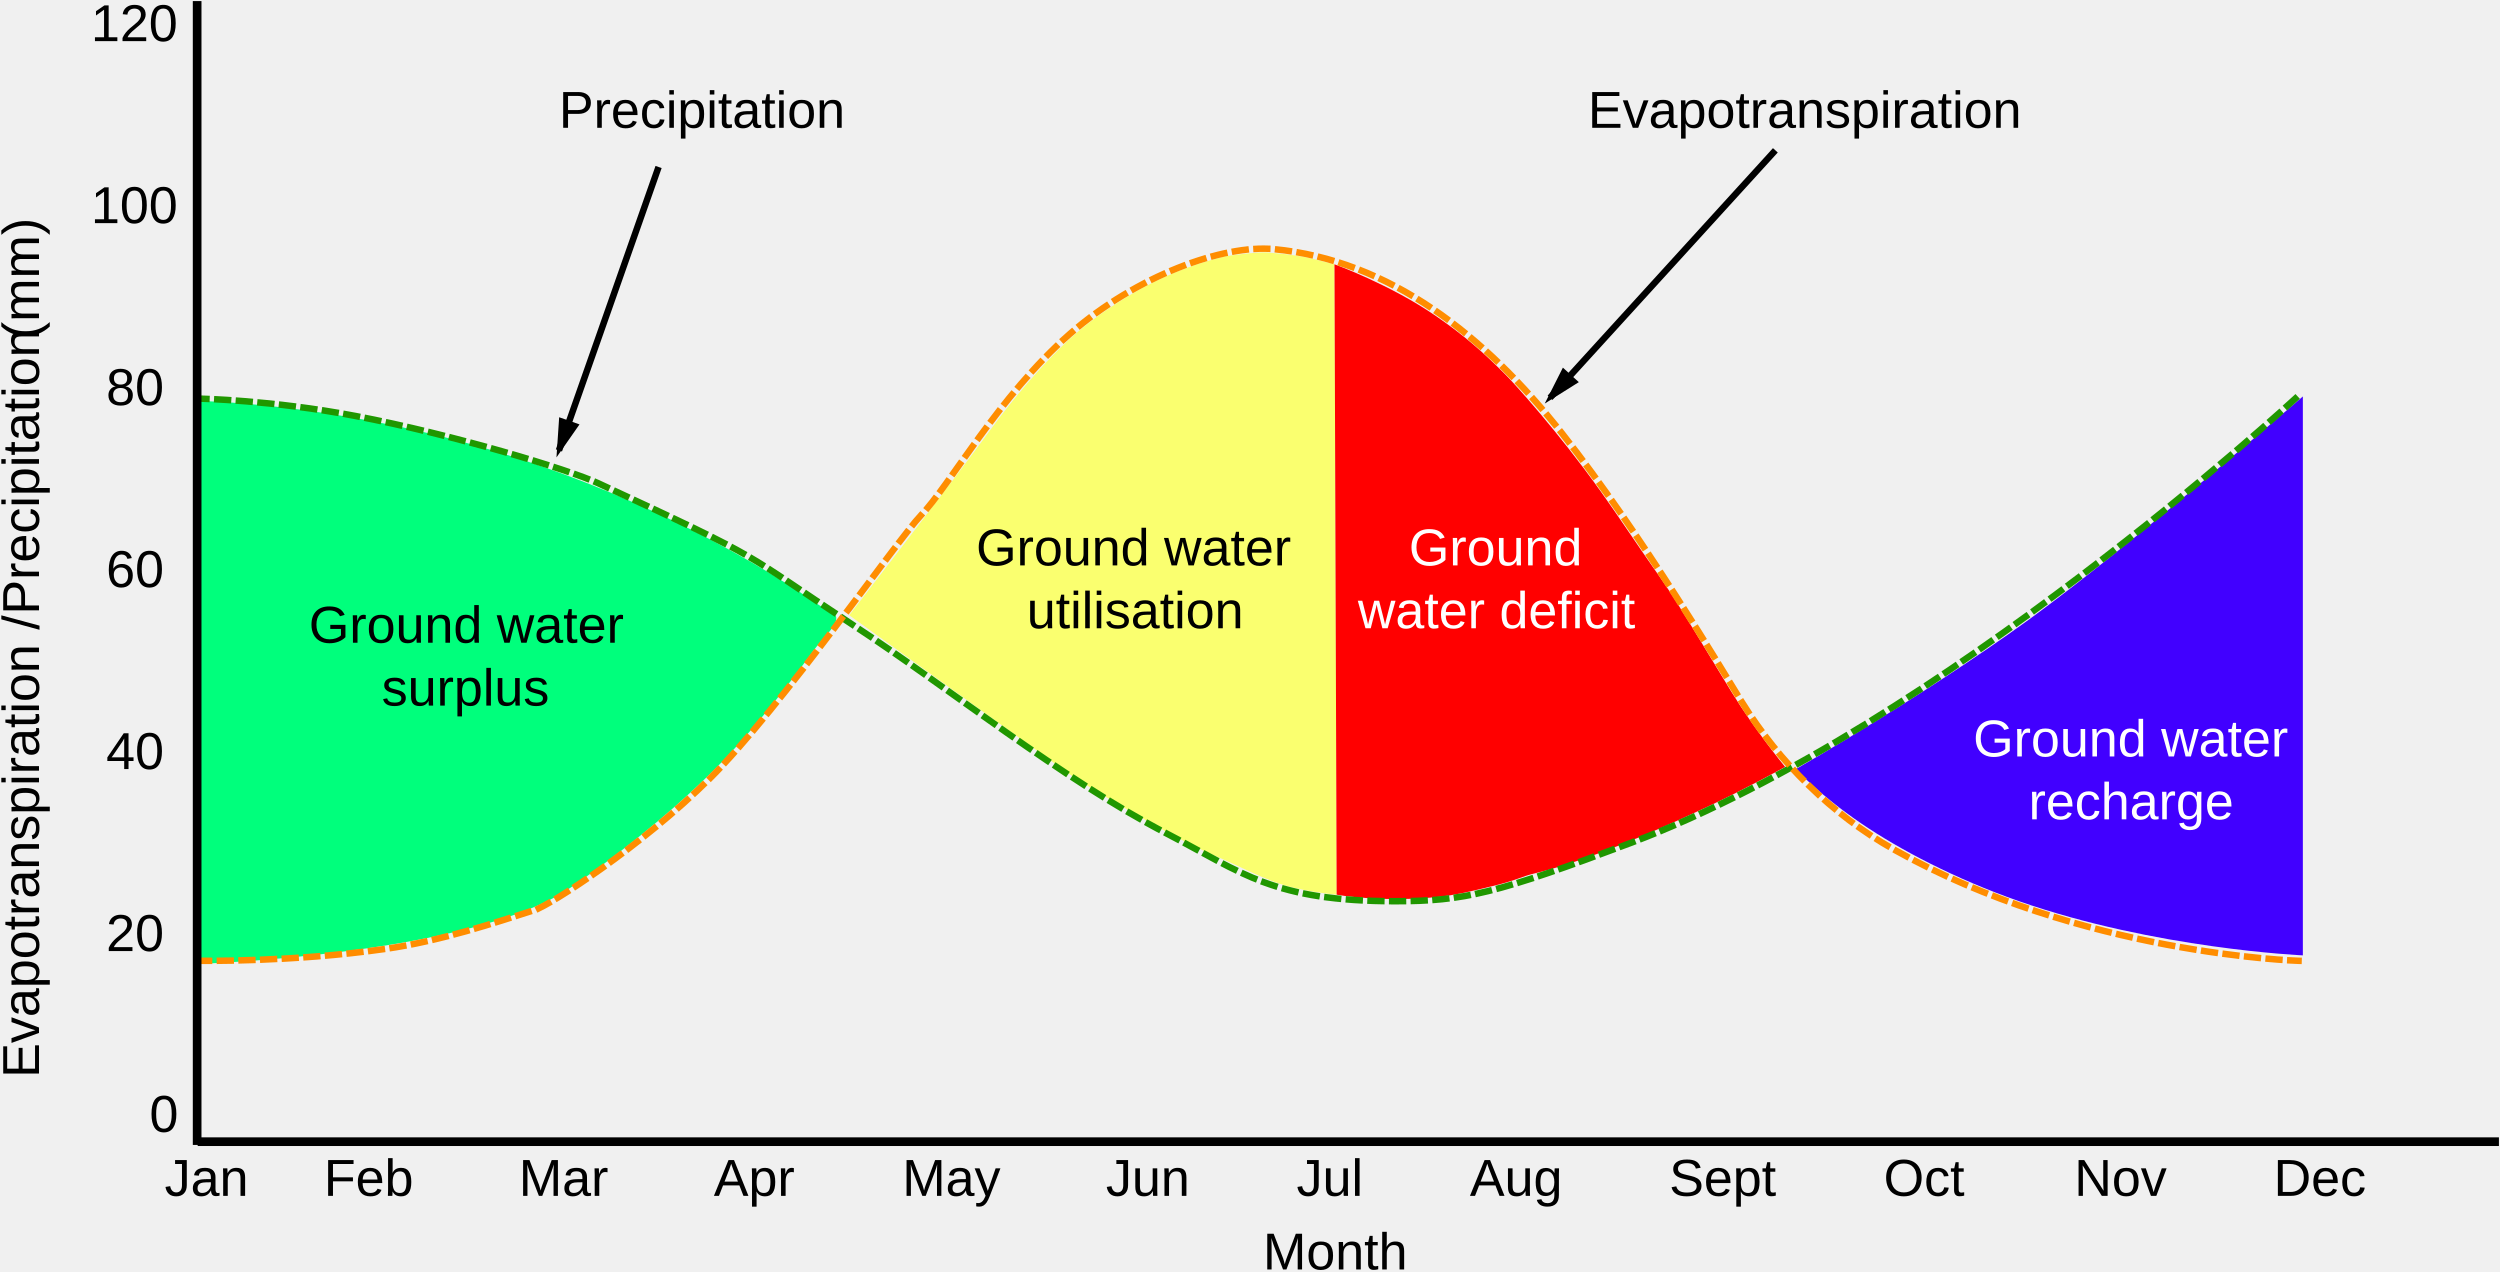
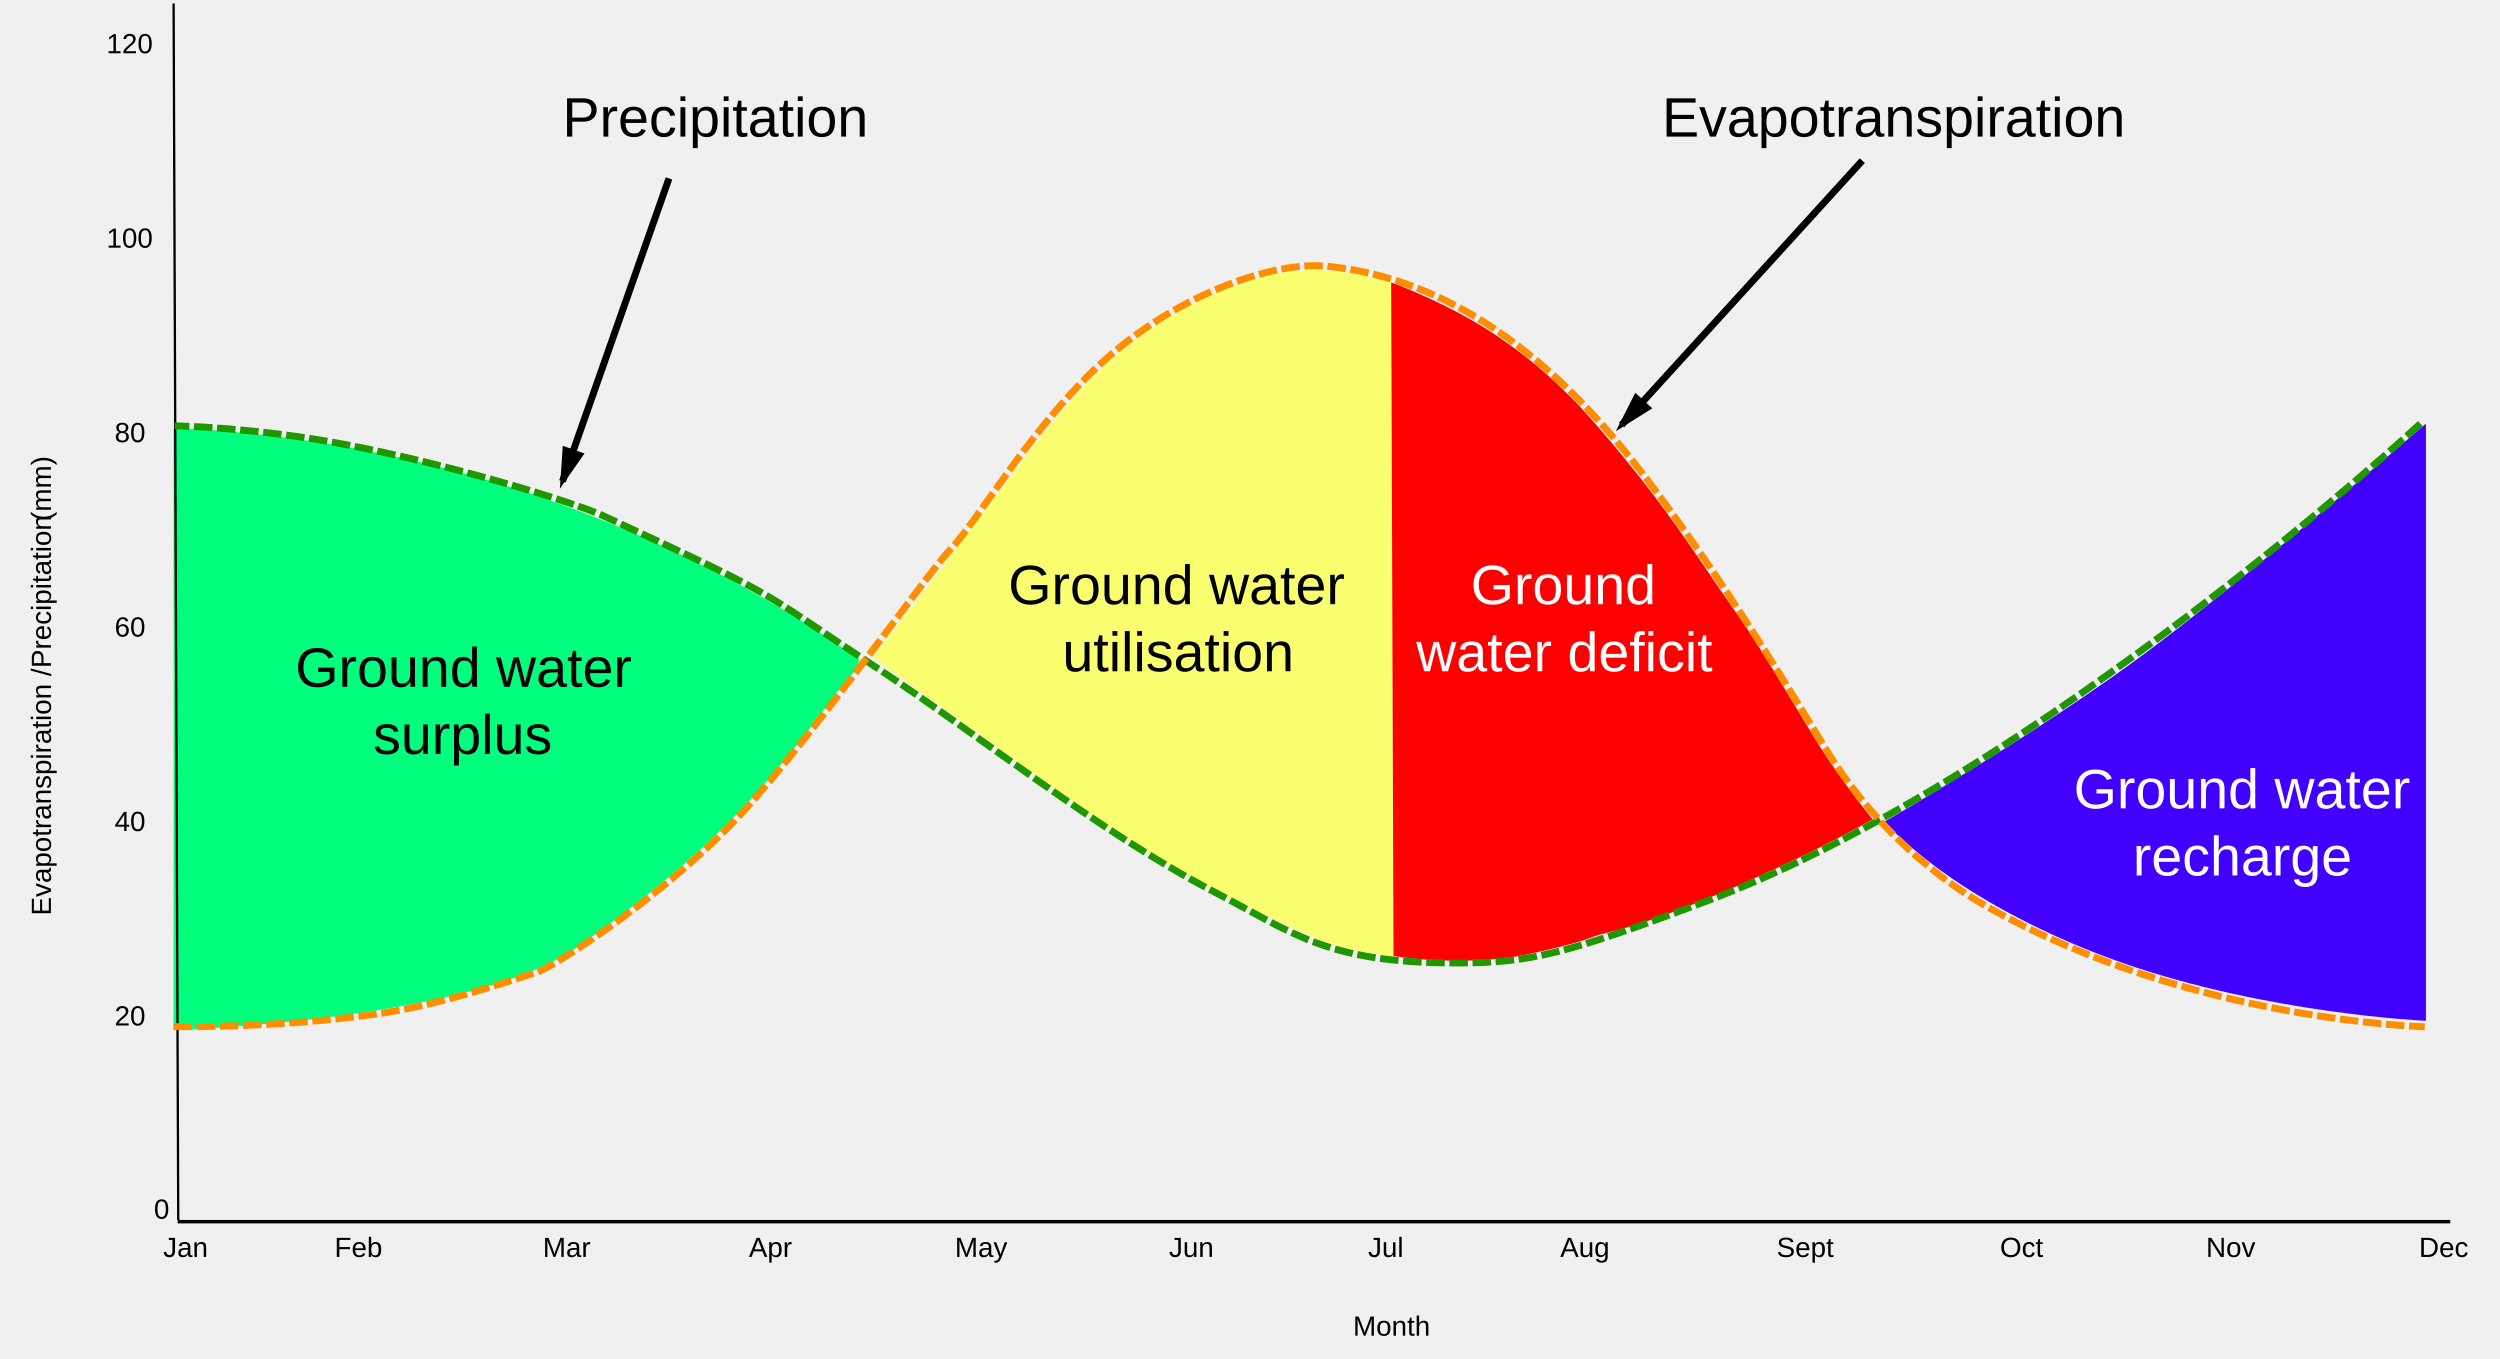
- <svg xmlns="http://www.w3.org/2000/svg" width="1154px" height="587px" viewBox="0 0 1154 587" version="1.1">
+ <svg xmlns="http://www.w3.org/2000/svg" width="1080px" height="587px" viewBox="0 0 1080 587" version="1.1">
  <description>Created with Sketch (http://www.bohemiancoding.com/sketch)</description>
-   <style>text{font-family:"Helvetica Neue","Arial",sans-serif;font-size:24px;font-weight:lighter;}</style>
-   <style>text{font-family:"Helvetica Neue","Arial",sans-serif;font-size:24px;font-weight:lighter;}</style>
+   <style>text{font-family:"Helvetica Neue","Arial",sans-serif;font-weight:lighter;}g#labels&gt;text{font-size:24px;}g#axis-labels text{font-size:12px}</style>
  <g id="Page-1" stroke="none" stroke-width="1" fill="none" fill-rule="evenodd">
-     <g id="Axis-Labels" transform="translate(-5, -4)" fill="#000000">
-       <text id="120">
-         <tspan x="47" y="23">120</tspan>
+     <g id="zones" transform="translate(75, 116)">
+       <path d="M0 69C0 69 65.08 69.707 140.968 93 192.67 108.87 247.206 134.393 292 166 293.212 166.855 295.897 167.38 296 169 296.276 173.353 291.243 176.477 285 185 274.393 199.48 258.461 220.679 239 240 216.819 262.022 190.648 282.013 173 294 127.363 325 0 329 0 329L0 69Z" id="Surplus" fill="#00FF7C" />
+       <path d="M302 168C302 168 353 102 366 84 379 66 391.098 52.953 399 45 411.457 32.463 428.471 21.138 443 14 457.674 6.791 469.818 3.828 473 3 474.576 2.59 476 2 486 1 496 2.5114872e-8 495.22 0.756 500 1 503.007 1.153 512.143 2.528 514 3 520.673 4.696 526 6 526 6L527 297C527 297 519.833 296.546 508 294 495.768 291.368 481.719 283.586 473 280 448.821 270.056 406 243 406 243L302 168Z" id="Utilisation" fill="#FAFF6F" />
+       <path d="M526 6C526 6 551.883 15.38 573 30 586 39 594 46 605 57 608.649 60.649 629.148 83.13 649 111 658.414 124.216 662.796 131.28 678 153 685 163 698 185 709 203 720 221 734 238 734 238 734 238 716.065 248.012 699 256 688.358 260.982 648.335 280.024 619 287 611.414 288.804 611.433 289.961 599 293 586.567 296.039 581.063 297.255 574 298 547.968 300.747 527 297 527 297L526 6Z" id="Deficit" fill="#FF0000" />
+       <path d="M856 163C905 126 973 67 973 67L973 325C973 325 905 322 842 300 812.268 289.617 786.7 276.069 769 264 749.195 250.496 739 239 739 239 739 239 807 200 856 163Z" id="Recharge" fill="#4100FF" />
+     </g>
+     <path d="M77 527L75 1.5 77 527ZM1057.075 527.501L78.175 527.501 77.25 527.501 77.25 528 78.175 528 1057.075 528 1058 528 1058 527.501 1057.075 527.501Z" id="Axis" stroke="#000000" stroke-linecap="square" />
+     <g id="axis-labels" transform="translate(10, 11)" fill="#000000">
+       <g id="y-axis">
+         <text id="120">
+           <tspan x="36" y="12">120</tspan>
+         </text>
+         <text id="100">
+           <tspan x="36" y="96">100</tspan>
+         </text>
+         <text id="80">
+           <tspan x="39.5" y="180">80</tspan>
+         </text>
+         <text id="60">
+           <tspan x="39.5" y="264">60</tspan>
+         </text>
+         <text id="40">
+           <tspan x="39.5" y="348">40</tspan>
+         </text>
+         <text id="20">
+           <tspan x="39.5" y="432">20</tspan>
+         </text>
+         <text id="0">
+           <tspan x="56.5" y="515.484">0</tspan>
+         </text>
+         <text id="Evapotranspiration-/" transform="translate(9.5, 284.5) rotate(-90) translate(-9.5, -284.5) ">
+           <tspan x="-90.5" y="287">Evapotranspiration / </tspan>
+           <tspan x="16.408" y="287">Precipitation</tspan>
+           <tspan x="79.984" y="287"> (mm)</tspan>
+         </text>
+       </g>
+       <g id="x-axis" transform="translate(61, 520)">
+         <text id="Jan">
+           <tspan x="-0.5" y="12">Jan</tspan>
+         </text>
+         <text id="Feb">
+           <tspan x="73.5" y="12">Feb</tspan>
+         </text>
+         <text id="Mar">
+           <tspan x="163.5" y="12">Mar</tspan>
+         </text>
+         <text id="Apr">
+           <tspan x="252.5" y="12">Apr</tspan>
+         </text>
+         <text id="May">
+           <tspan x="341.5" y="12">May</tspan>
+         </text>
+         <text id="Jun">
+           <tspan x="434" y="12">Jun</tspan>
+         </text>
+         <text id="Jul">
+           <tspan x="520" y="12">Jul</tspan>
+         </text>
+         <text id="Aug">
+           <tspan x="603" y="12">Aug</tspan>
+         </text>
+         <text id="Sept">
+           <tspan x="696.5" y="12">Sept</tspan>
+         </text>
+         <text id="Oct">
+           <tspan x="793" y="12">Oct</tspan>
+         </text>
+         <text id="Nov">
+           <tspan x="882" y="12">Nov</tspan>
+         </text>
+         <text id="Dec">
+           <tspan x="974" y="12">Dec</tspan>
+         </text>
+         <text id="Month">
+           <tspan x="513.5" y="46">Month</tspan>
+         </text>
+       </g>
+     </g>
+     <g id="curves" transform="translate(76, 115)" stroke-width="3" stroke-linecap="square" stroke-dasharray="5">
+       <path d="M968.5 69C968.5 69 805 220 662 274 599.948 297.432 584.7 301 553 301 497 301 482.696 288.066 448 270 398.354 244.149 347.427 202.817 302 173 249.971 138.849 265 145 185 108 171.363 101.693 118.617 85.689 73 77 34.488 69.665 1 69 1 69" id="Precipitation-Line" stroke="#209700" />
+       <path d="M0.5 328.5C0.5 328.5 43.378 329.24 87 323 112.422 319.364 137.59 310.891 156 305 162.623 302.881 204.427 276.39 237 244 269.218 211.964 324.189 133.069 334 123 346.947 109.712 369.992 67.853 403 39 433.607 12.246 473.816-2.202 497-0 550.417 5.073 594.422 39.806 630 85 667 132 704.612 195.451 713 209 730.187 236.761 754.513 260.972 783 277 869.611 325.73 970 328.5 970 328.5" id="Evapotranspiration-Line" stroke="#FF8D00" />
+     </g>
+     <g id="labels" transform="translate(95, 36)">
+       <text id="Precipitation" fill="#000000">
+         <tspan x="148" y="23">Precipitation</tspan>
      </text>
-       <text id="100">
-         <tspan x="47" y="107">100</tspan>
+       <text id="Evapotranspiration" fill="#000000">
+         <tspan x="623" y="23">Evapotranspiration</tspan>
      </text>
-       <text id="80">
-         <tspan x="54" y="191">80</tspan>
+       <text id="Ground-water-deficit" fill="#FFFFFF">
+         <tspan x="540.346" y="225">Ground </tspan>
+         <tspan x="516.79" y="254">water deficit</tspan>
      </text>
-       <text id="60">
-         <tspan x="54" y="275">60</tspan>
+       <text id="Ground-water-surplus" fill="#000000">
+         <tspan x="32.58" y="260.692">Ground water </tspan>
+         <tspan x="66.18" y="289.692">surplus</tspan>
      </text>
-       <text id="40">
-         <tspan x="54" y="359">40</tspan>
+       <text id="Ground-water-utilisa" fill="#000000">
+         <tspan x="340.58" y="225">Ground water </tspan>
+         <tspan x="363.956" y="254">utilisation</tspan>
      </text>
-       <text id="20">
-         <tspan x="54" y="443">20</tspan>
-       </text>
-       <text id="0">
-         <tspan x="74" y="526.484">0</tspan>
-       </text>
-       <text id="Jan">
-         <tspan x="81" y="556">Jan</tspan>
-       </text>
-       <text id="Feb">
-         <tspan x="154.5" y="556">Feb</tspan>
-       </text>
-       <text id="Mar">
-         <tspan x="244.5" y="556">Mar</tspan>
-       </text>
-       <text id="Apr">
-         <tspan x="334.5" y="556">Apr</tspan>
-       </text>
-       <text id="May">
-         <tspan x="421.5" y="556">May</tspan>
-       </text>
-       <text id="Jun">
-         <tspan x="515.5" y="556">Jun</tspan>
-       </text>
-       <text id="Jul">
-         <tspan x="603.5" y="556">Jul</tspan>
-       </text>
-       <text id="Aug">
-         <tspan x="683.5" y="556">Aug</tspan>
-       </text>
-       <text id="Sept">
-         <tspan x="775.5" y="556">Sept</tspan>
-       </text>
-       <text id="Oct">
-         <tspan x="874.5" y="556">Oct</tspan>
-       </text>
-       <text id="Nov">
-         <tspan x="962.5" y="556">Nov</tspan>
-       </text>
-       <text id="Dec">
-         <tspan x="1054.5" y="556">Dec</tspan>
-       </text>
-       <text id="Month">
-         <tspan x="588" y="590">Month</tspan>
-       </text>
-       <text id="Evapotranspiration-/" transform="translate(14.5, 301.5) rotate(-90) translate(-14.5, -301.5) ">
-         <tspan x="-185.5" y="310">Evapotranspiration / </tspan>
-         <tspan x="28.316" y="310">Precipitation</tspan>
-         <tspan x="155.468" y="310"> (mm)</tspan>
+       <text id="Ground-water-recharg" fill="#FFFFFF">
+         <tspan x="800.83" y="313.192">Ground water </tspan>
+         <tspan x="826.378" y="342.192">recharge</tspan>
      </text>
    </g>
-     <path d="M90 185C90 185 155.08 185.707 230.968 209 282.67 224.87 337.206 250.393 382 282 383.212 282.855 385.897 283.38 386 285 386.276 289.353 381.243 292.477 375 301 364.393 315.48 348.461 336.679 329 356 306.819 378.022 280.648 398.013 263 410 217.363 441 90 445 90 445L90 185Z" id="Surplus" fill="#00FF7C" />
-     <path d="M392 284C392 284 443 218 456 200 469 182 481.098 168.953 489 161 501.457 148.463 518.471 137.138 533 130 547.674 122.791 559.818 119.828 563 119 564.576 118.59 566 118 576 117 586 116 585.22 116.756 590 117 593.007 117.153 602.143 118.528 604 119 610.673 120.696 616 122 616 122L617 413C617 413 609.833 412.546 598 410 585.768 407.368 571.719 399.586 563 396 538.821 386.056 496 359 496 359L392 284Z" id="Utilisation" fill="#FAFF6F" />
-     <path d="M616 122C616 122 641.883 131.38 663 146 676 155 684 162 695 173 698.649 176.649 719.148 199.13 739 227 748.414 240.216 752.796 247.28 768 269 775 279 788 301 799 319 810 337 824 354 824 354 824 354 806.065 364.012 789 372 778.358 376.982 738.335 396.024 709 403 701.414 404.804 701.433 405.961 689 409 676.567 412.039 671.063 413.255 664 414 637.968 416.747 617 413 617 413L616 122Z" id="Deficit" fill="#FF0000" />
-     <path d="M946 279C995 242 1063 183 1063 183L1063 441C1063 441 995 438 932 416 902.268 405.617 876.7 392.069 859 380 839.195 366.496 829 355 829 355 829 355 897 316 946 279Z" id="Recharge" fill="#4100FF" />
-     <path d="M1059.5 184C1059.5 184 896 335 753 389 690.948 412.432 675.7 416 644 416 588 416 573.696 403.066 539 385 489.354 359.149 438.427 317.817 393 288 340.971 253.849 356 260 276 223 262.363 216.693 209.617 200.689 164 192 125.488 184.665 92 184 92 184" id="Precipitation-Line" stroke="#209700" stroke-width="3" stroke-linecap="square" stroke-dasharray="5" />
-     <path d="M91.5 443.5C91.5 443.5 134.378 444.24 178 438 203.422 434.364 228.59 425.891 247 420 253.623 417.881 295.427 391.39 328 359 360.218 326.964 415.189 248.069 425 238 437.947 224.712 460.992 182.853 494 154 524.607 127.246 564.816 112.798 588 115 641.417 120.073 685.422 154.806 721 200 758 247 795.612 310.451 804 324 821.187 351.761 845.513 375.972 874 392 960.611 440.73 1061 443.5 1061 443.5" id="Evapotranspiration-Line" stroke="#FF8D00" stroke-width="3" stroke-linecap="square" stroke-dasharray="5" />
-     <path d="M90 2.5L90 526.501 90 527.501 92 527.501 92 526.501 92 2.5 92 1.5 90 1.5 90 2.5ZM1151.5 526L93.25 526 92.25 526 92.25 528 93.25 528 1151.5 528 1152.5 528 1152.5 526 1151.5 526Z" id="Axis" stroke="#000000" stroke-width="2" stroke-linecap="square" />
-     <g id="Labels" transform="translate(109, 36)">
-       <text id="Precipitation" fill="#000000">
-         <tspan x="149" y="23">Precipitation</tspan>
-       </text>
-       <text id="Evapotranspiration" fill="#000000">
-         <tspan x="624" y="23">Evapotranspiration</tspan>
-       </text>
-       <text id="Ground-water-deficit" fill="#FFFFFF">
-         <tspan x="541.346" y="225">Ground </tspan>
-         <tspan x="517.79" y="254">water deficit</tspan>
-       </text>
-       <path d="M194.5 42.5L149.5 170.5" id="Line" stroke="#000000" stroke-width="3" stroke-linecap="square" />
-       <path id="Line-decoration-1" d="M149.725 169.859C151.97 166.641 153.893 163.883 156.138 160.665 154.156 159.969 152.458 159.372 150.477 158.675 150.214 162.589 149.989 165.944 149.725 169.859 149.725 169.859 149.725 169.859 149.725 169.859Z" stroke="#000000" stroke-width="3" stroke-linecap="square" />
-       <path d="M709.5 34.5L607.5 146.5" id="Line" stroke="#000000" stroke-width="3" stroke-linecap="square" />
-       <path id="Line-decoration-1" d="M607.827 146.141C611.149 144.053 613.996 142.264 617.317 140.176 615.765 138.762 614.434 137.55 612.881 136.136 611.112 139.638 609.596 142.639 607.827 146.141 607.827 146.141 607.827 146.141 607.827 146.141Z" stroke="#000000" stroke-width="3" stroke-linecap="square" />
-       <text id="Ground-water-surplus" fill="#000000">
-         <tspan x="33.58" y="260.692">Ground water </tspan>
-         <tspan x="67.18" y="289.692">surplus</tspan>
-       </text>
-       <text id="Ground-water-utilisa" fill="#000000">
-         <tspan x="341.58" y="225">Ground water </tspan>
-         <tspan x="364.956" y="254">utilisation</tspan>
-       </text>
-       <text id="Ground-water-recharg" fill="#FFFFFF">
-         <tspan x="801.83" y="313.192">Ground water </tspan>
-         <tspan x="827.378" y="342.192">recharge</tspan>
-       </text>
-     </g>
+     <path d="M288.5 78.5L243.5 206.5" id="arrow-1" stroke="#000000" stroke-width="3" stroke-linecap="square" />
+     <path id="arrow-1-decoration-1" d="M243.725 205.859C245.97 202.641 247.893 199.883 250.138 196.665 248.156 195.969 246.458 195.372 244.477 194.675 244.214 198.589 243.989 201.944 243.725 205.859 243.725 205.859 243.725 205.859 243.725 205.859Z" stroke="#000000" stroke-width="3" stroke-linecap="square" />
+     <path d="M803.5 70.5L701.5 182.5" id="arrow-2" stroke="#000000" stroke-width="3" stroke-linecap="square" />
+     <path id="arrow-2-decoration-1" d="M701.827 182.141C705.149 180.053 707.996 178.264 711.317 176.176 709.765 174.762 708.434 173.55 706.881 172.136 705.112 175.638 703.596 178.639 701.827 182.141 701.827 182.141 701.827 182.141 701.827 182.141Z" stroke="#000000" stroke-width="3" stroke-linecap="square" />
  </g>
</svg>
